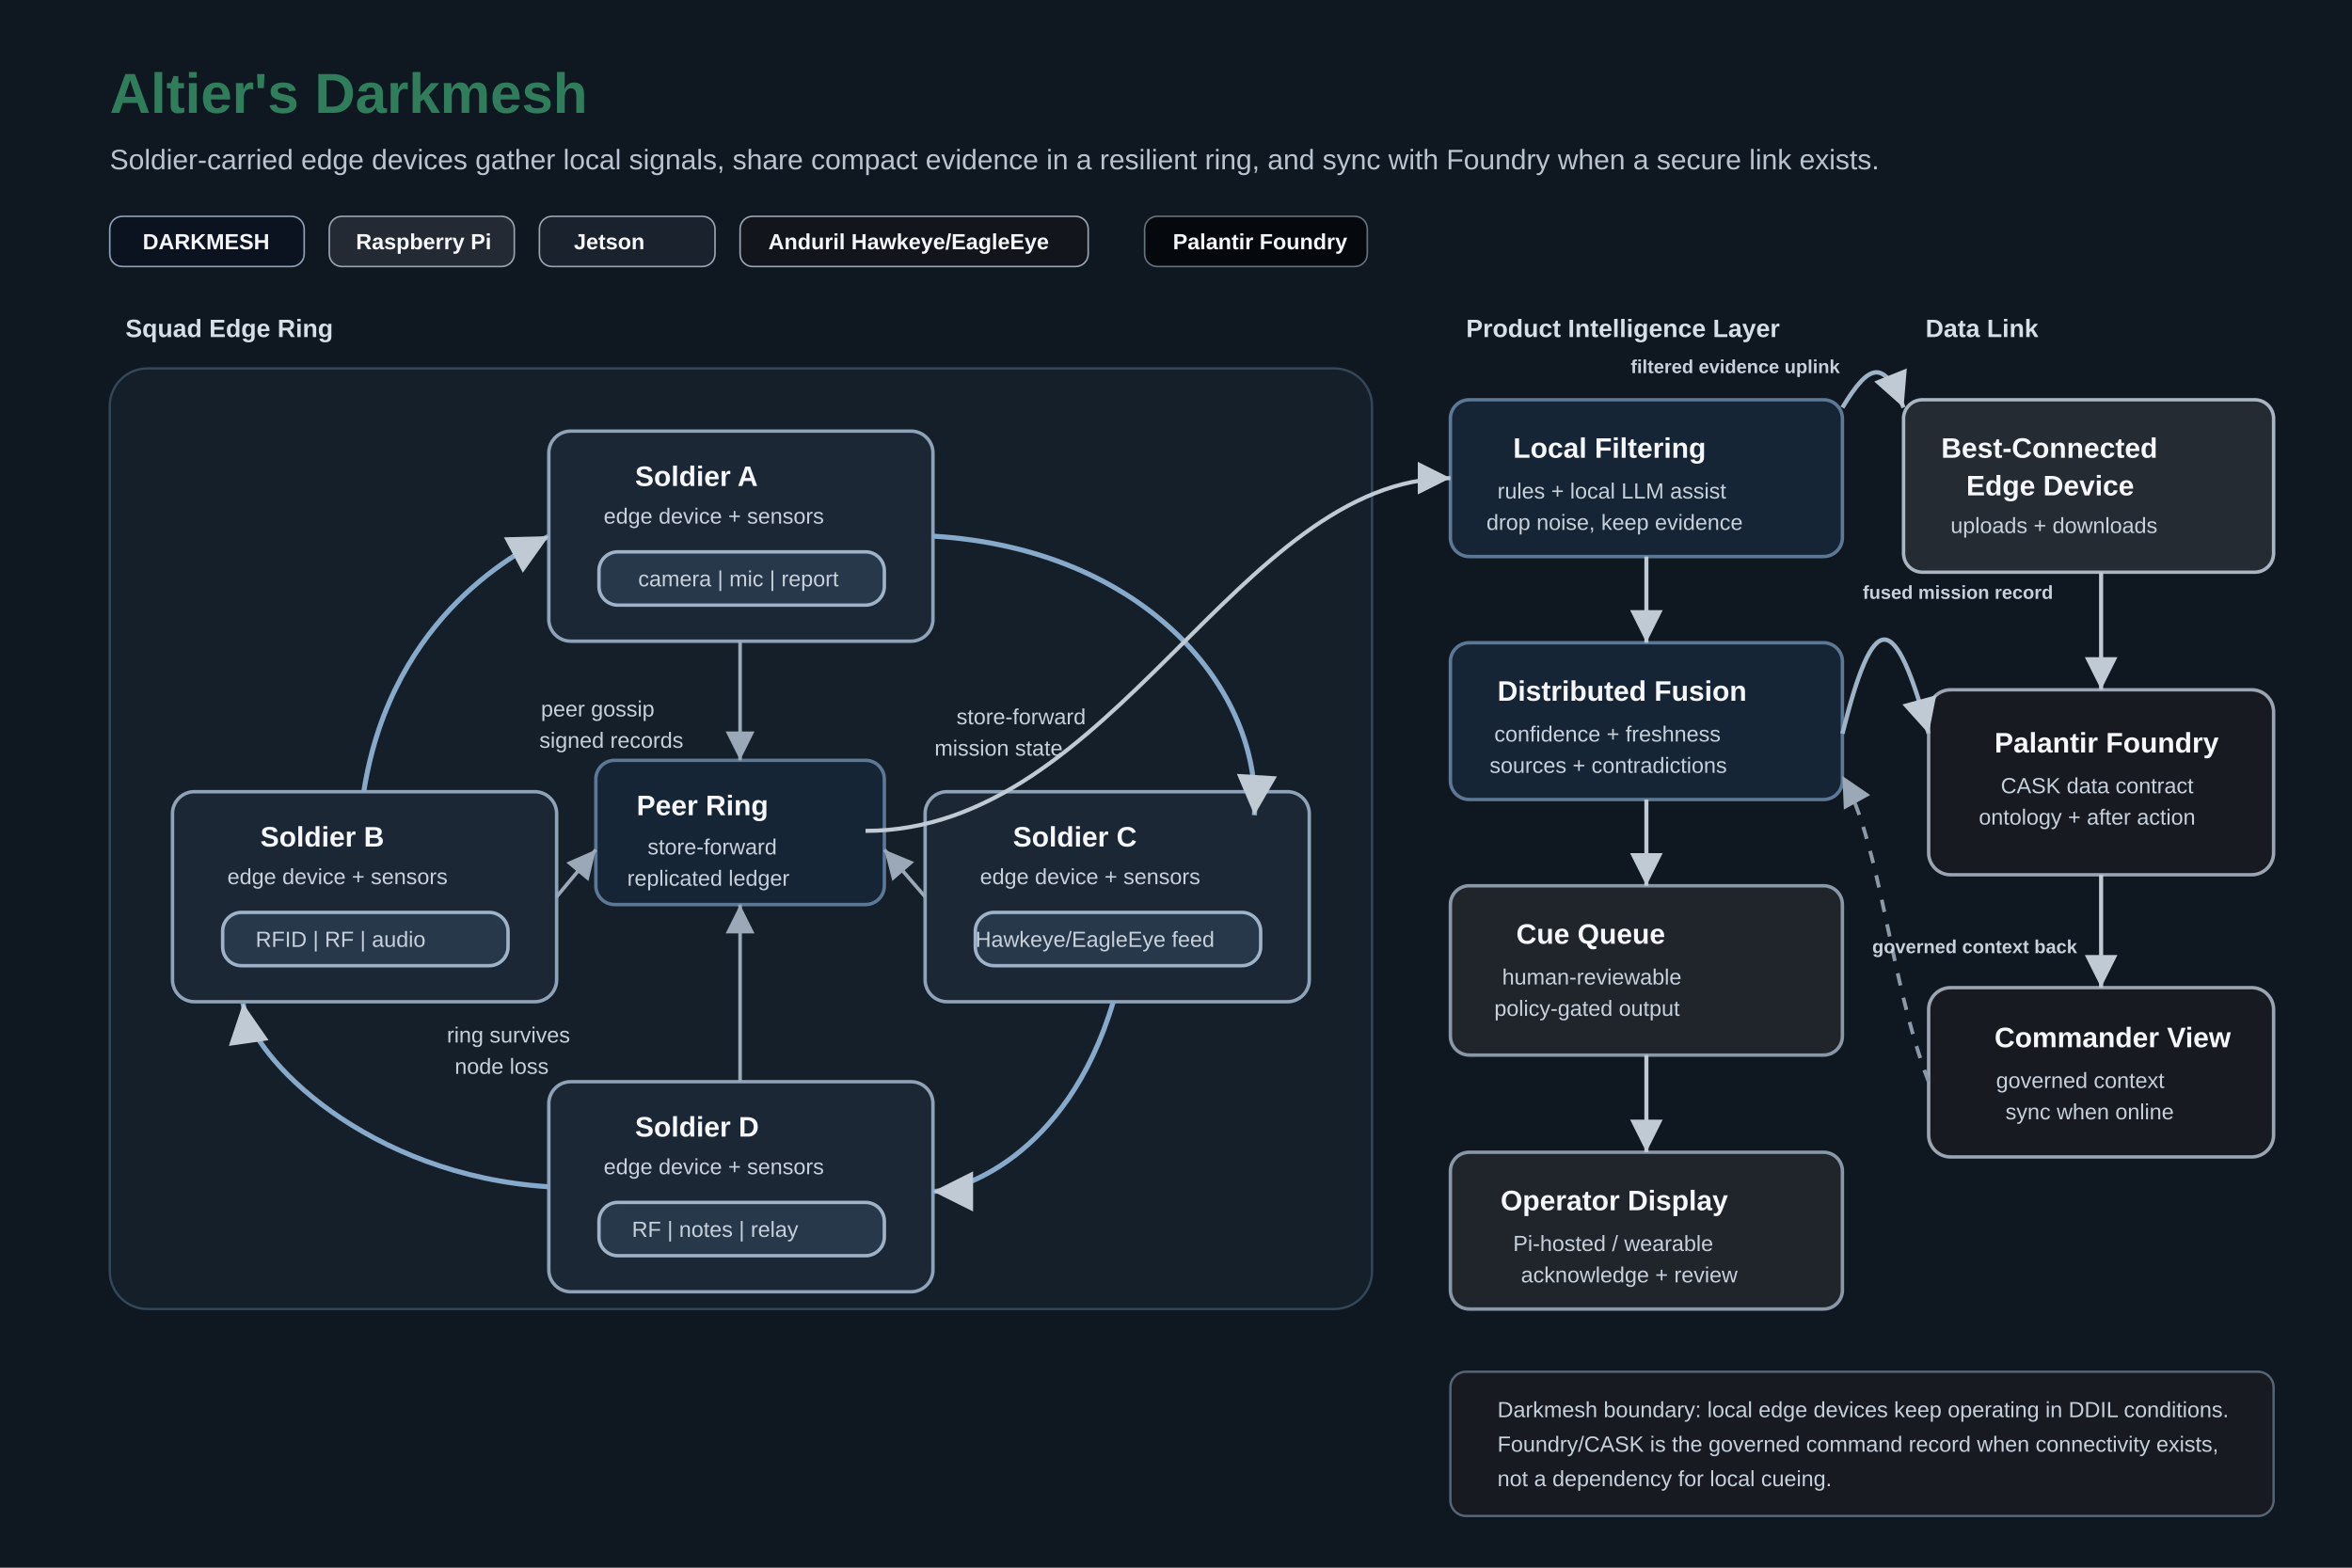
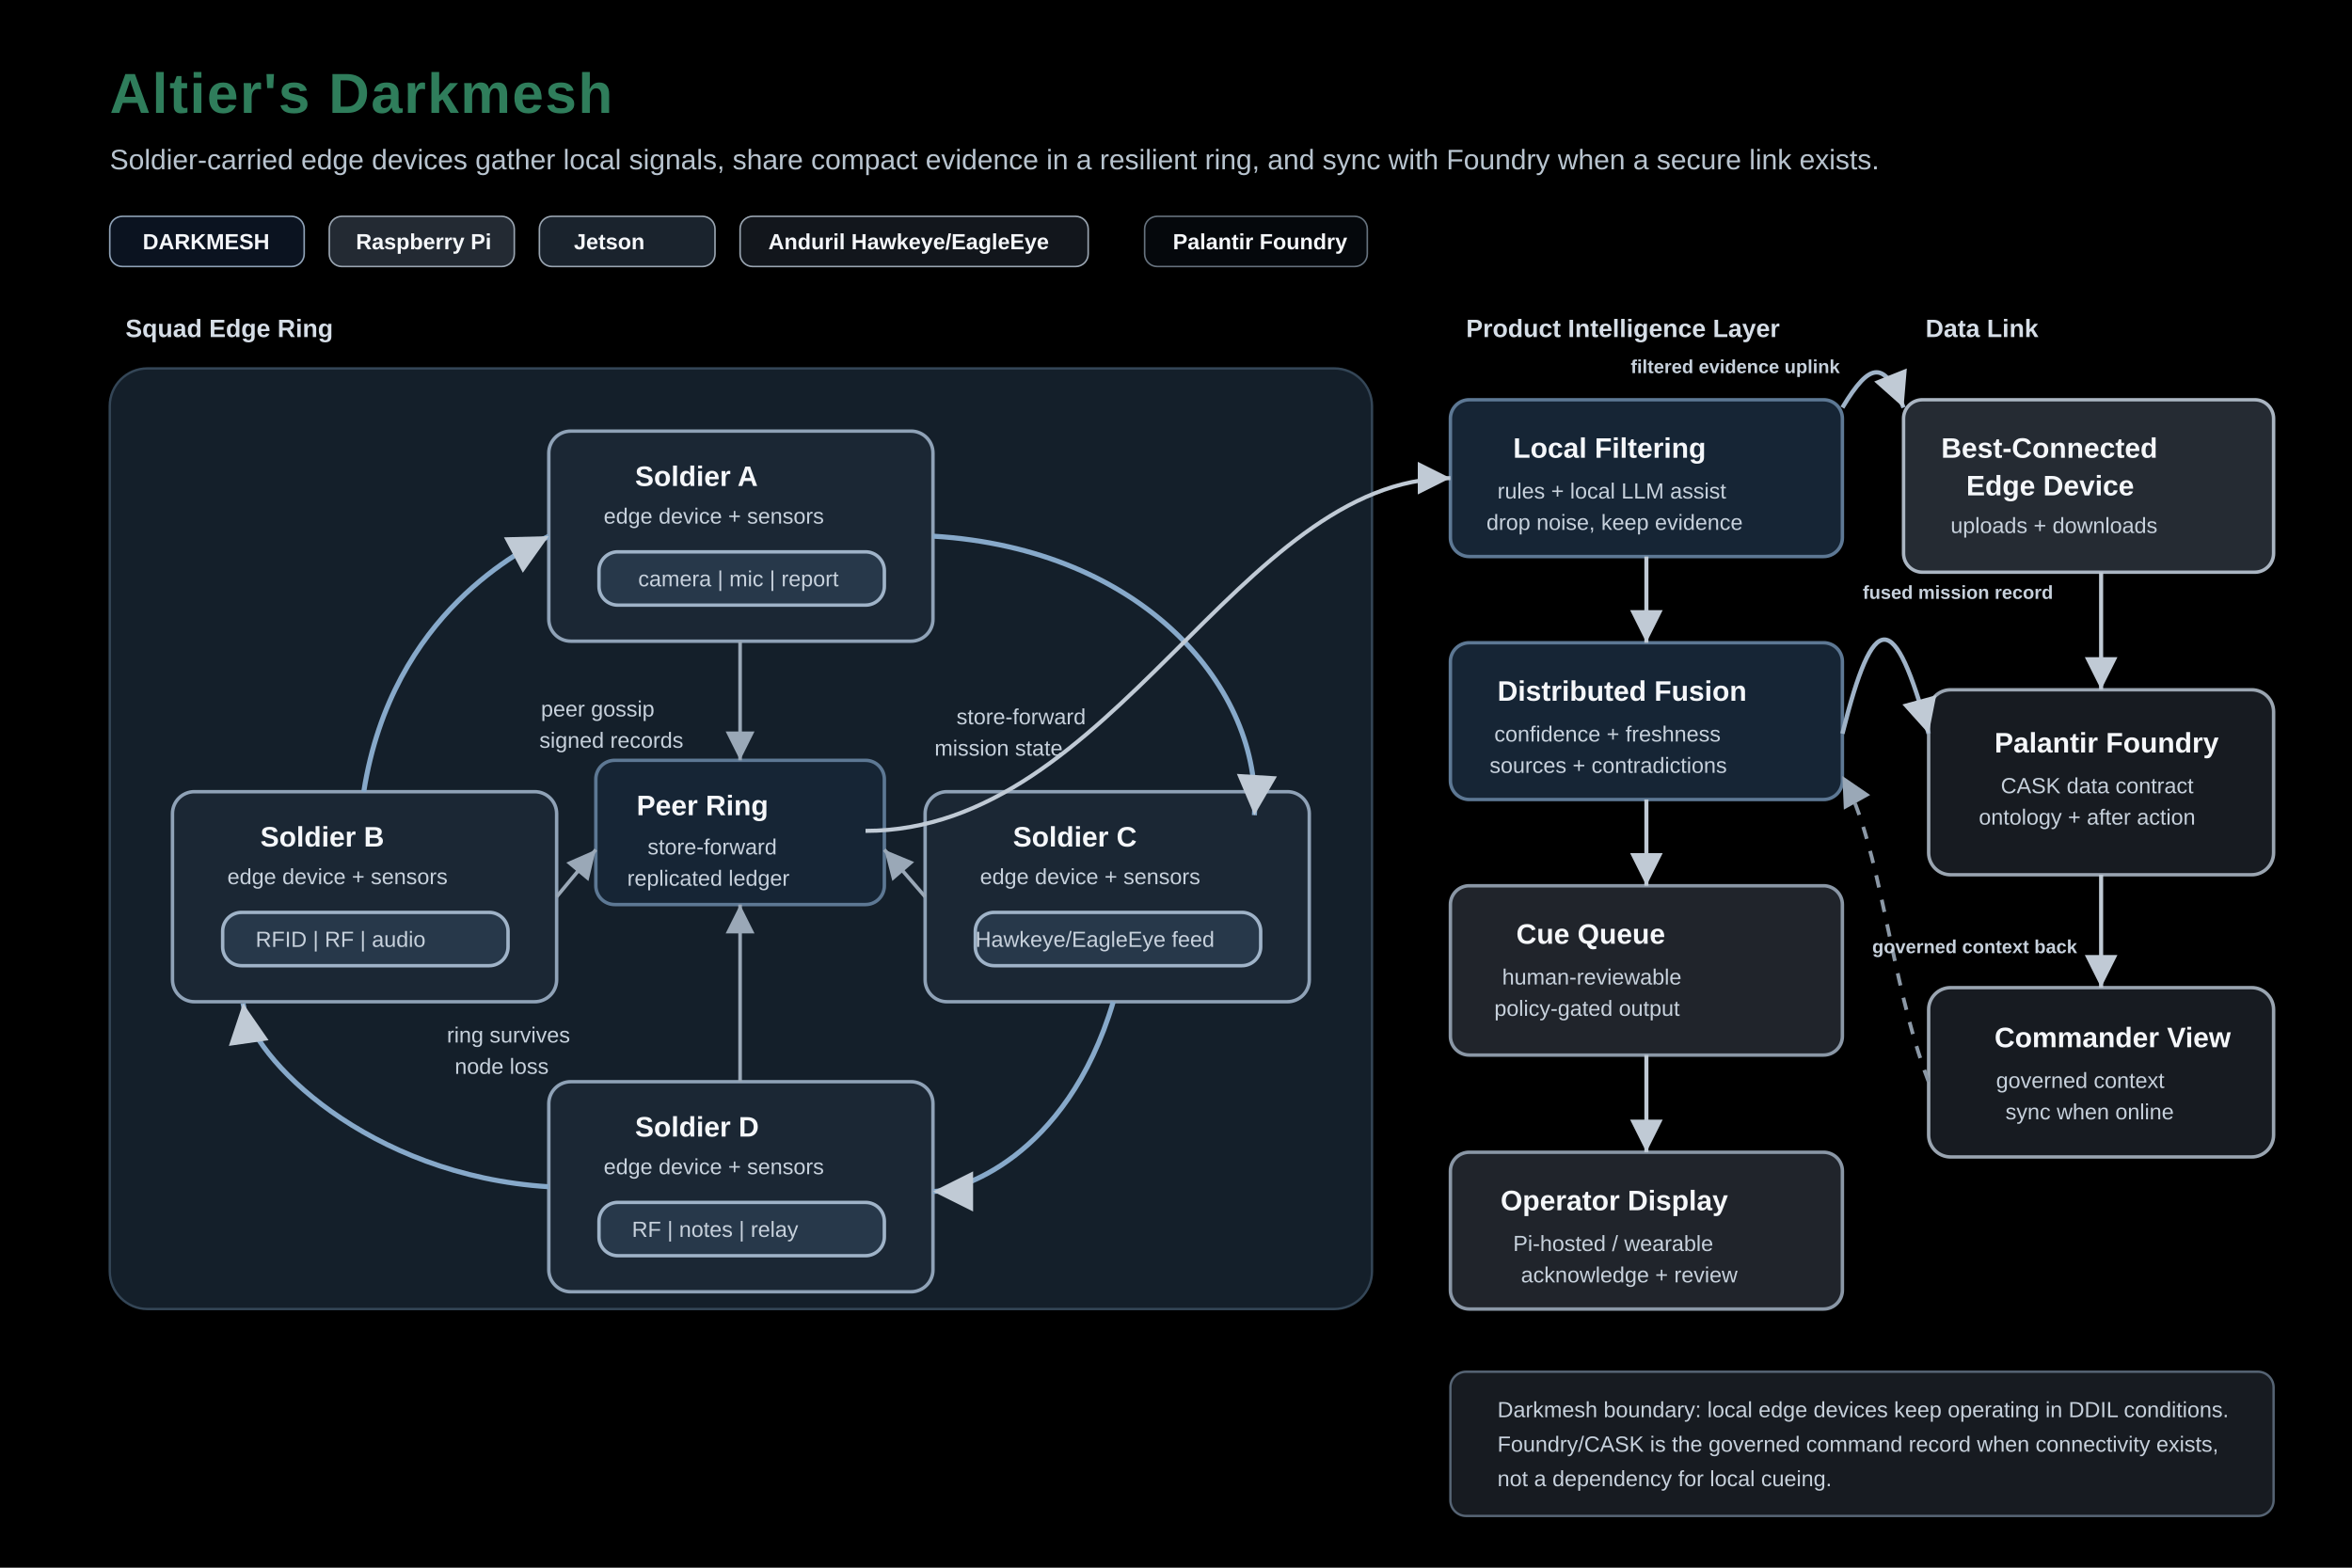
<svg xmlns="http://www.w3.org/2000/svg" width="1500" height="1000" viewBox="0 0 1500 1000" role="img" aria-labelledby="title desc">
  <defs>
    <marker id="arrow" markerWidth="12" markerHeight="12" refX="10" refY="6" orient="auto">
      <path d="M2,2 L10,6 L2,10 Z" fill="#c0cad5" />
    </marker>
    <marker id="softArrow" markerWidth="12" markerHeight="12" refX="10" refY="6" orient="auto">
      <path d="M2,2 L10,6 L2,10 Z" fill="#9aa8b7" />
    </marker>
    <style>
-       .bg { fill: #0f1720; }
-       .title { font: 700 36px Futura, "Avenir Next", "DIN Alternate", "Trebuchet MS", Arial, sans-serif; fill: #2f7d5b; }
+       .bg { fill: #000000; }
+       .title { font: 700 36px Orbitron, Nasalization, "Eurostile Extended", "Bank Gothic", "Michroma", Futura, Arial, sans-serif; fill: #2f7d5b; letter-spacing: 1px; }
      .subtitle { font: 18px Arial, Helvetica, sans-serif; fill: #b8c4cf; }
      .section { font: 700 16px Arial, Helvetica, sans-serif; fill: #d6dee7; text-transform: uppercase; }
      .box { fill: #1c2631; stroke: #657383; stroke-width: 2; rx: 12; }
      .soldier { fill: #1b2734; stroke: #8fa2b7; stroke-width: 2.2; rx: 14; }
      .device { fill: #27384a; stroke: #9fb3c8; stroke-width: 2.2; rx: 12; }
      .mesh { fill: #162535; stroke: #5d7894; stroke-width: 2.2; rx: 12; }
      .review { fill: #20242b; stroke: #8a97a6; stroke-width: 2.2; rx: 12; }
      .cloud { fill: #171b21; stroke: #9aa5b1; stroke-width: 2.2; rx: 14; }
      .warn { fill: #252b33; stroke: #aab5c2; stroke-width: 2.2; rx: 12; }
      .badge { fill: #05080c; stroke: #66727e; stroke-width: 1; rx: 8; }
      .badgeAlt { fill: #0b1320; stroke: #8fa2b7; stroke-width: 1; rx: 8; }
      .badgePi { fill: #232a33; stroke: #9aa5b1; stroke-width: 1; rx: 8; }
      .badgeJetson { fill: #1a232d; stroke: #9aa5b1; stroke-width: 1; rx: 8; }
      .badgeAnduril { fill: #12161c; stroke: #9aa5b1; stroke-width: 1; rx: 8; }
      .badgeText { font: 700 14px Arial, Helvetica, sans-serif; fill: #f5f7fa; }
      .text { font: 700 18px Arial, Helvetica, sans-serif; fill: #f5f7fa; }
      .small { font: 14px Arial, Helvetica, sans-serif; fill: #c7d1dc; }
      .tiny { font: 12px Arial, Helvetica, sans-serif; fill: #aeb9c5; }
      .linkLabel { font: 700 12px Arial, Helvetica, sans-serif; fill: #c7d1dc; }
      .line { stroke: #c0cad5; stroke-width: 2.6; fill: none; marker-end: url(#arrow); }
      .greenLine { stroke: #9fb3c8; stroke-width: 2.8; fill: none; marker-end: url(#arrow); }
      .greenDash { stroke: #8b98a6; stroke-width: 2.4; stroke-dasharray: 8 8; fill: none; marker-end: url(#softArrow); }
      .ring { stroke: #87a9ca; stroke-width: 3.2; fill: none; marker-end: url(#arrow); }
      .soft { stroke: #9aa8b7; stroke-width: 2.3; fill: none; marker-end: url(#softArrow); }
      .dash { stroke: #8b98a6; stroke-width: 2.4; stroke-dasharray: 8 8; fill: none; marker-end: url(#softArrow); }
      .ringArea { fill: #141f2a; stroke: #344657; stroke-width: 1.5; rx: 24; }
      .legend { fill: #171b21; stroke: #566474; stroke-width: 1.5; rx: 10; }
    </style>
  </defs>
  <rect class="bg" width="1500" height="1000" />
  <text x="70" y="72" class="title">Altier's Darkmesh</text>
  <text x="70" y="108" class="subtitle">Soldier-carried edge devices gather local signals, share compact evidence in a resilient ring, and sync with Foundry when a secure link exists.</text>
  <rect x="70" y="138" width="124" height="32" class="badgeAlt" />
  <text x="91" y="159" class="badgeText">DARKMESH</text>
  <rect x="210" y="138" width="118" height="32" class="badgePi" />
  <text x="227" y="159" class="badgeText">Raspberry Pi</text>
  <rect x="344" y="138" width="112" height="32" class="badgeJetson" />
  <text x="366" y="159" class="badgeText">Jetson</text>
  <rect x="472" y="138" width="222" height="32" class="badgeAnduril" />
  <text x="490" y="159" class="badgeText">Anduril Hawkeye/EagleEye</text>
  <rect x="730" y="138" width="142" height="32" class="badge" />
  <text x="748" y="159" class="badgeText">Palantir Foundry</text>
  <text x="80" y="215" class="section">Squad Edge Ring</text>
  <rect x="70" y="235" width="805" height="600" class="ringArea" />
  <rect x="350" y="275" width="245" height="134" class="soldier" />
  <text x="405" y="310" class="text">Soldier A</text>
  <text x="385" y="334" class="small">edge device + sensors</text>
  <rect x="382" y="352" width="182" height="34" class="device" />
  <text x="407" y="374" class="small">camera | mic | report</text>
  <rect x="110" y="505" width="245" height="134" class="soldier" />
  <text x="166" y="540" class="text">Soldier B</text>
  <text x="145" y="564" class="small">edge device + sensors</text>
  <rect x="142" y="582" width="182" height="34" class="device" />
  <text x="163" y="604" class="small">RFID | RF | audio</text>
  <rect x="590" y="505" width="245" height="134" class="soldier" />
  <text x="646" y="540" class="text">Soldier C</text>
  <text x="625" y="564" class="small">edge device + sensors</text>
  <rect x="622" y="582" width="182" height="34" class="device" />
  <text x="622" y="604" class="small">Hawkeye/EagleEye feed</text>
  <rect x="350" y="690" width="245" height="134" class="soldier" />
  <text x="405" y="725" class="text">Soldier D</text>
  <text x="385" y="749" class="small">edge device + sensors</text>
  <rect x="382" y="767" width="182" height="34" class="device" />
  <text x="403" y="789" class="small">RF | notes | relay</text>
  <path d="M595 342 C730 350 805 440 800 520" class="ring" />
  <path d="M710 639 C680 740 610 760 595 760" class="ring" />
  <path d="M350 757 C235 750 160 675 155 640" class="ring" />
  <path d="M232 505 C250 390 335 350 350 342" class="ring" />
  <text x="345" y="457" class="small">peer gossip</text>
  <text x="344" y="477" class="small">signed records</text>
  <text x="610" y="462" class="small">store-forward</text>
  <text x="596" y="482" class="small">mission state</text>
  <text x="285" y="665" class="small">ring survives</text>
  <text x="290" y="685" class="small">node loss</text>
  <rect x="380" y="485" width="184" height="92" class="mesh" />
  <text x="406" y="520" class="text">Peer Ring</text>
  <text x="413" y="545" class="small">store-forward</text>
  <text x="400" y="565" class="small">replicated ledger</text>
  <path d="M472 409 L472 485" class="soft" />
  <path d="M355 572 L380 542" class="soft" />
  <path d="M590 572 L564 542" class="soft" />
  <path d="M472 690 L472 577" class="soft" />
  <text x="935" y="215" class="section">Product Intelligence Layer</text>
  <rect x="925" y="255" width="250" height="100" class="mesh" />
  <text x="965" y="292" class="text">Local Filtering</text>
  <text x="955" y="318" class="small">rules + local LLM assist</text>
  <text x="948" y="338" class="small">drop noise, keep evidence</text>
  <rect x="925" y="410" width="250" height="100" class="mesh" />
  <text x="955" y="447" class="text">Distributed Fusion</text>
  <text x="953" y="473" class="small">confidence + freshness</text>
  <text x="950" y="493" class="small">sources + contradictions</text>
  <rect x="925" y="565" width="250" height="108" class="review" />
  <text x="967" y="602" class="text">Cue Queue</text>
  <text x="958" y="628" class="small">human-reviewable</text>
  <text x="953" y="648" class="small">policy-gated output</text>
  <rect x="925" y="735" width="250" height="100" class="review" />
  <text x="957" y="772" class="text">Operator Display</text>
  <text x="965" y="798" class="small">Pi-hosted / wearable</text>
  <text x="970" y="818" class="small">acknowledge + review</text>
  <path d="M552 530 C710 530 790 305 925 305" class="line" />
  <path d="M1050 355 L1050 410" class="line" />
  <path d="M1050 510 L1050 565" class="line" />
  <path d="M1050 673 L1050 735" class="line" />
  <text x="1228" y="215" class="section">Data Link</text>
  <rect x="1214" y="255" width="236" height="110" class="warn" />
  <text x="1238" y="292" class="text">Best-Connected</text>
  <text x="1254" y="316" class="text">Edge Device</text>
  <text x="1244" y="340" class="small">uploads + downloads</text>
  <rect x="1230" y="440" width="220" height="118" class="cloud" />
  <text x="1272" y="480" class="text">Palantir Foundry</text>
  <text x="1276" y="506" class="small">CASK data contract</text>
  <text x="1262" y="526" class="small">ontology + after action</text>
  <rect x="1230" y="630" width="220" height="108" class="cloud" />
  <text x="1272" y="668" class="text">Commander View</text>
  <text x="1273" y="694" class="small">governed context</text>
  <text x="1279" y="714" class="small">sync when online</text>
  <path d="M1175 260 C1193 230 1202 230 1214 260" class="greenLine" />
  <text x="1040" y="238" class="linkLabel">filtered evidence uplink</text>
  <path d="M1175 468 C1195 388 1208 388 1230 468" class="greenLine" />
  <text x="1188" y="382" class="linkLabel">fused mission record</text>
  <path d="M1340 365 L1340 440" class="line" />
  <path d="M1340 558 L1340 630" class="line" />
  <path d="M1230 690 C1205 625 1200 540 1175 495" class="greenDash" />
  <text x="1194" y="608" class="linkLabel">governed context back</text>
  <rect x="925" y="875" width="525" height="92" class="legend" />
  <text x="955" y="904" class="small">Darkmesh boundary: local edge devices keep operating in DDIL conditions.</text>
  <text x="955" y="926" class="small">Foundry/CASK is the governed command record when connectivity exists,</text>
  <text x="955" y="948" class="small">not a dependency for local cueing.</text>
</svg>
